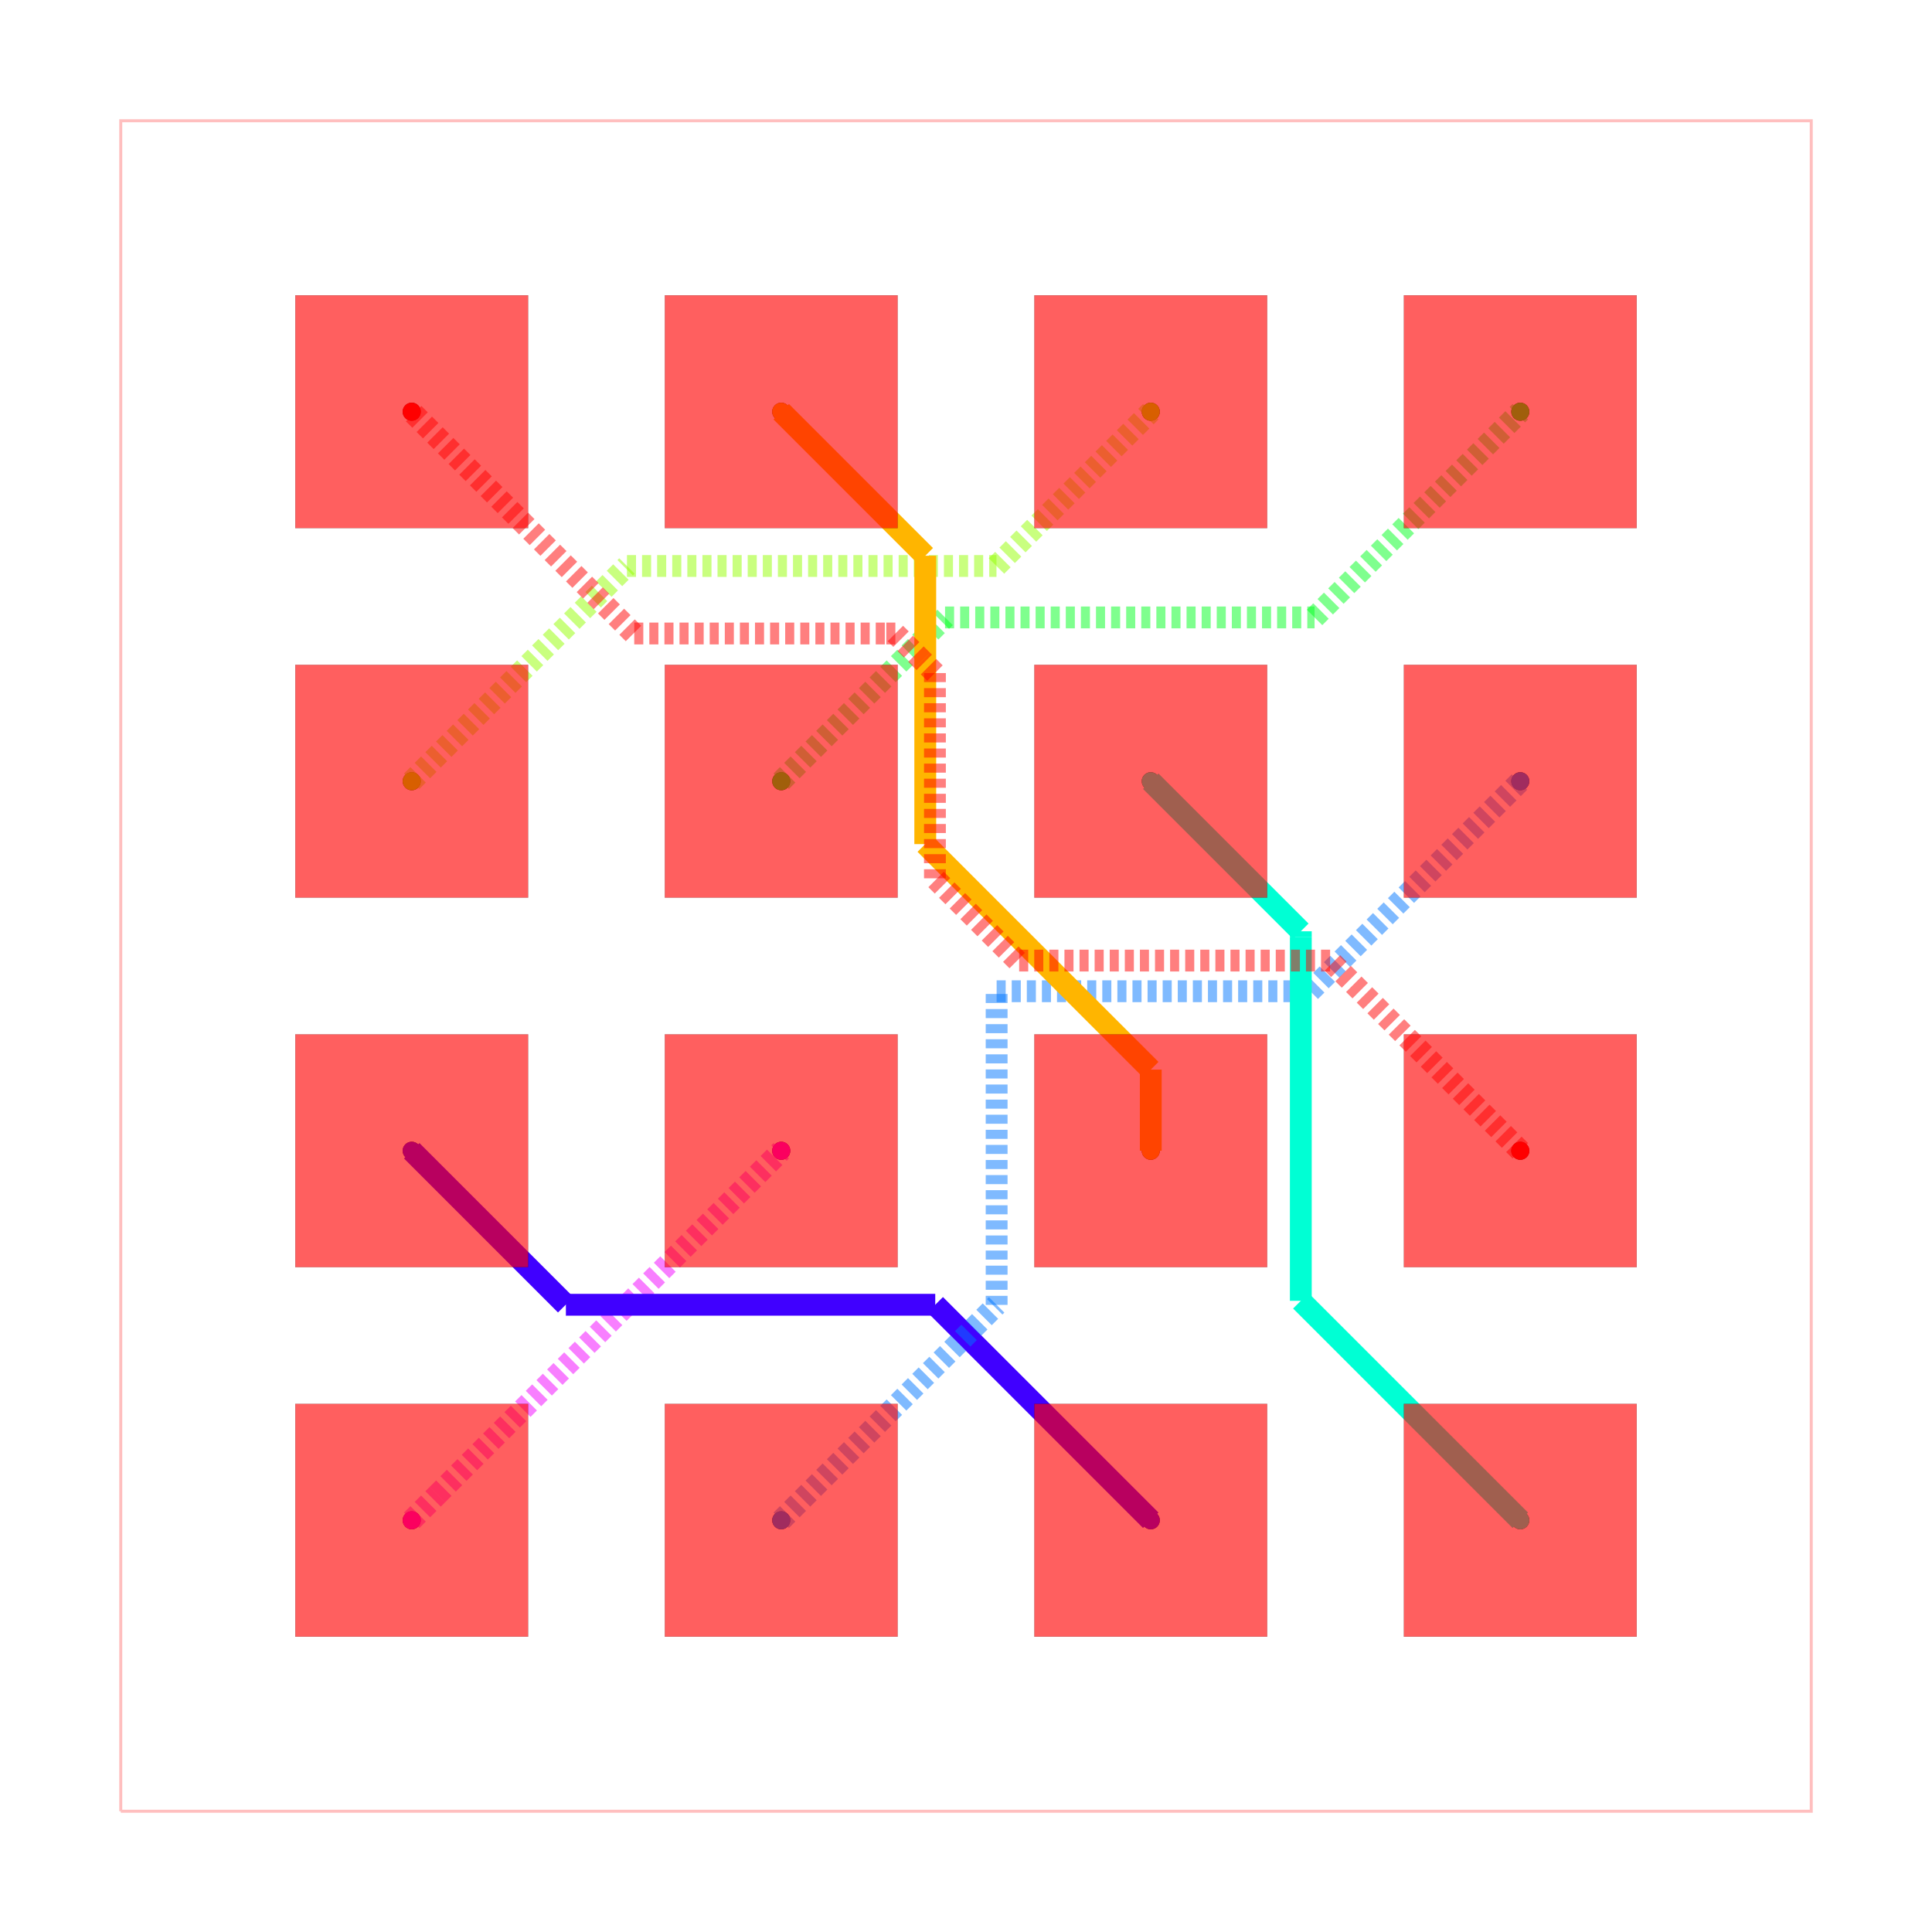
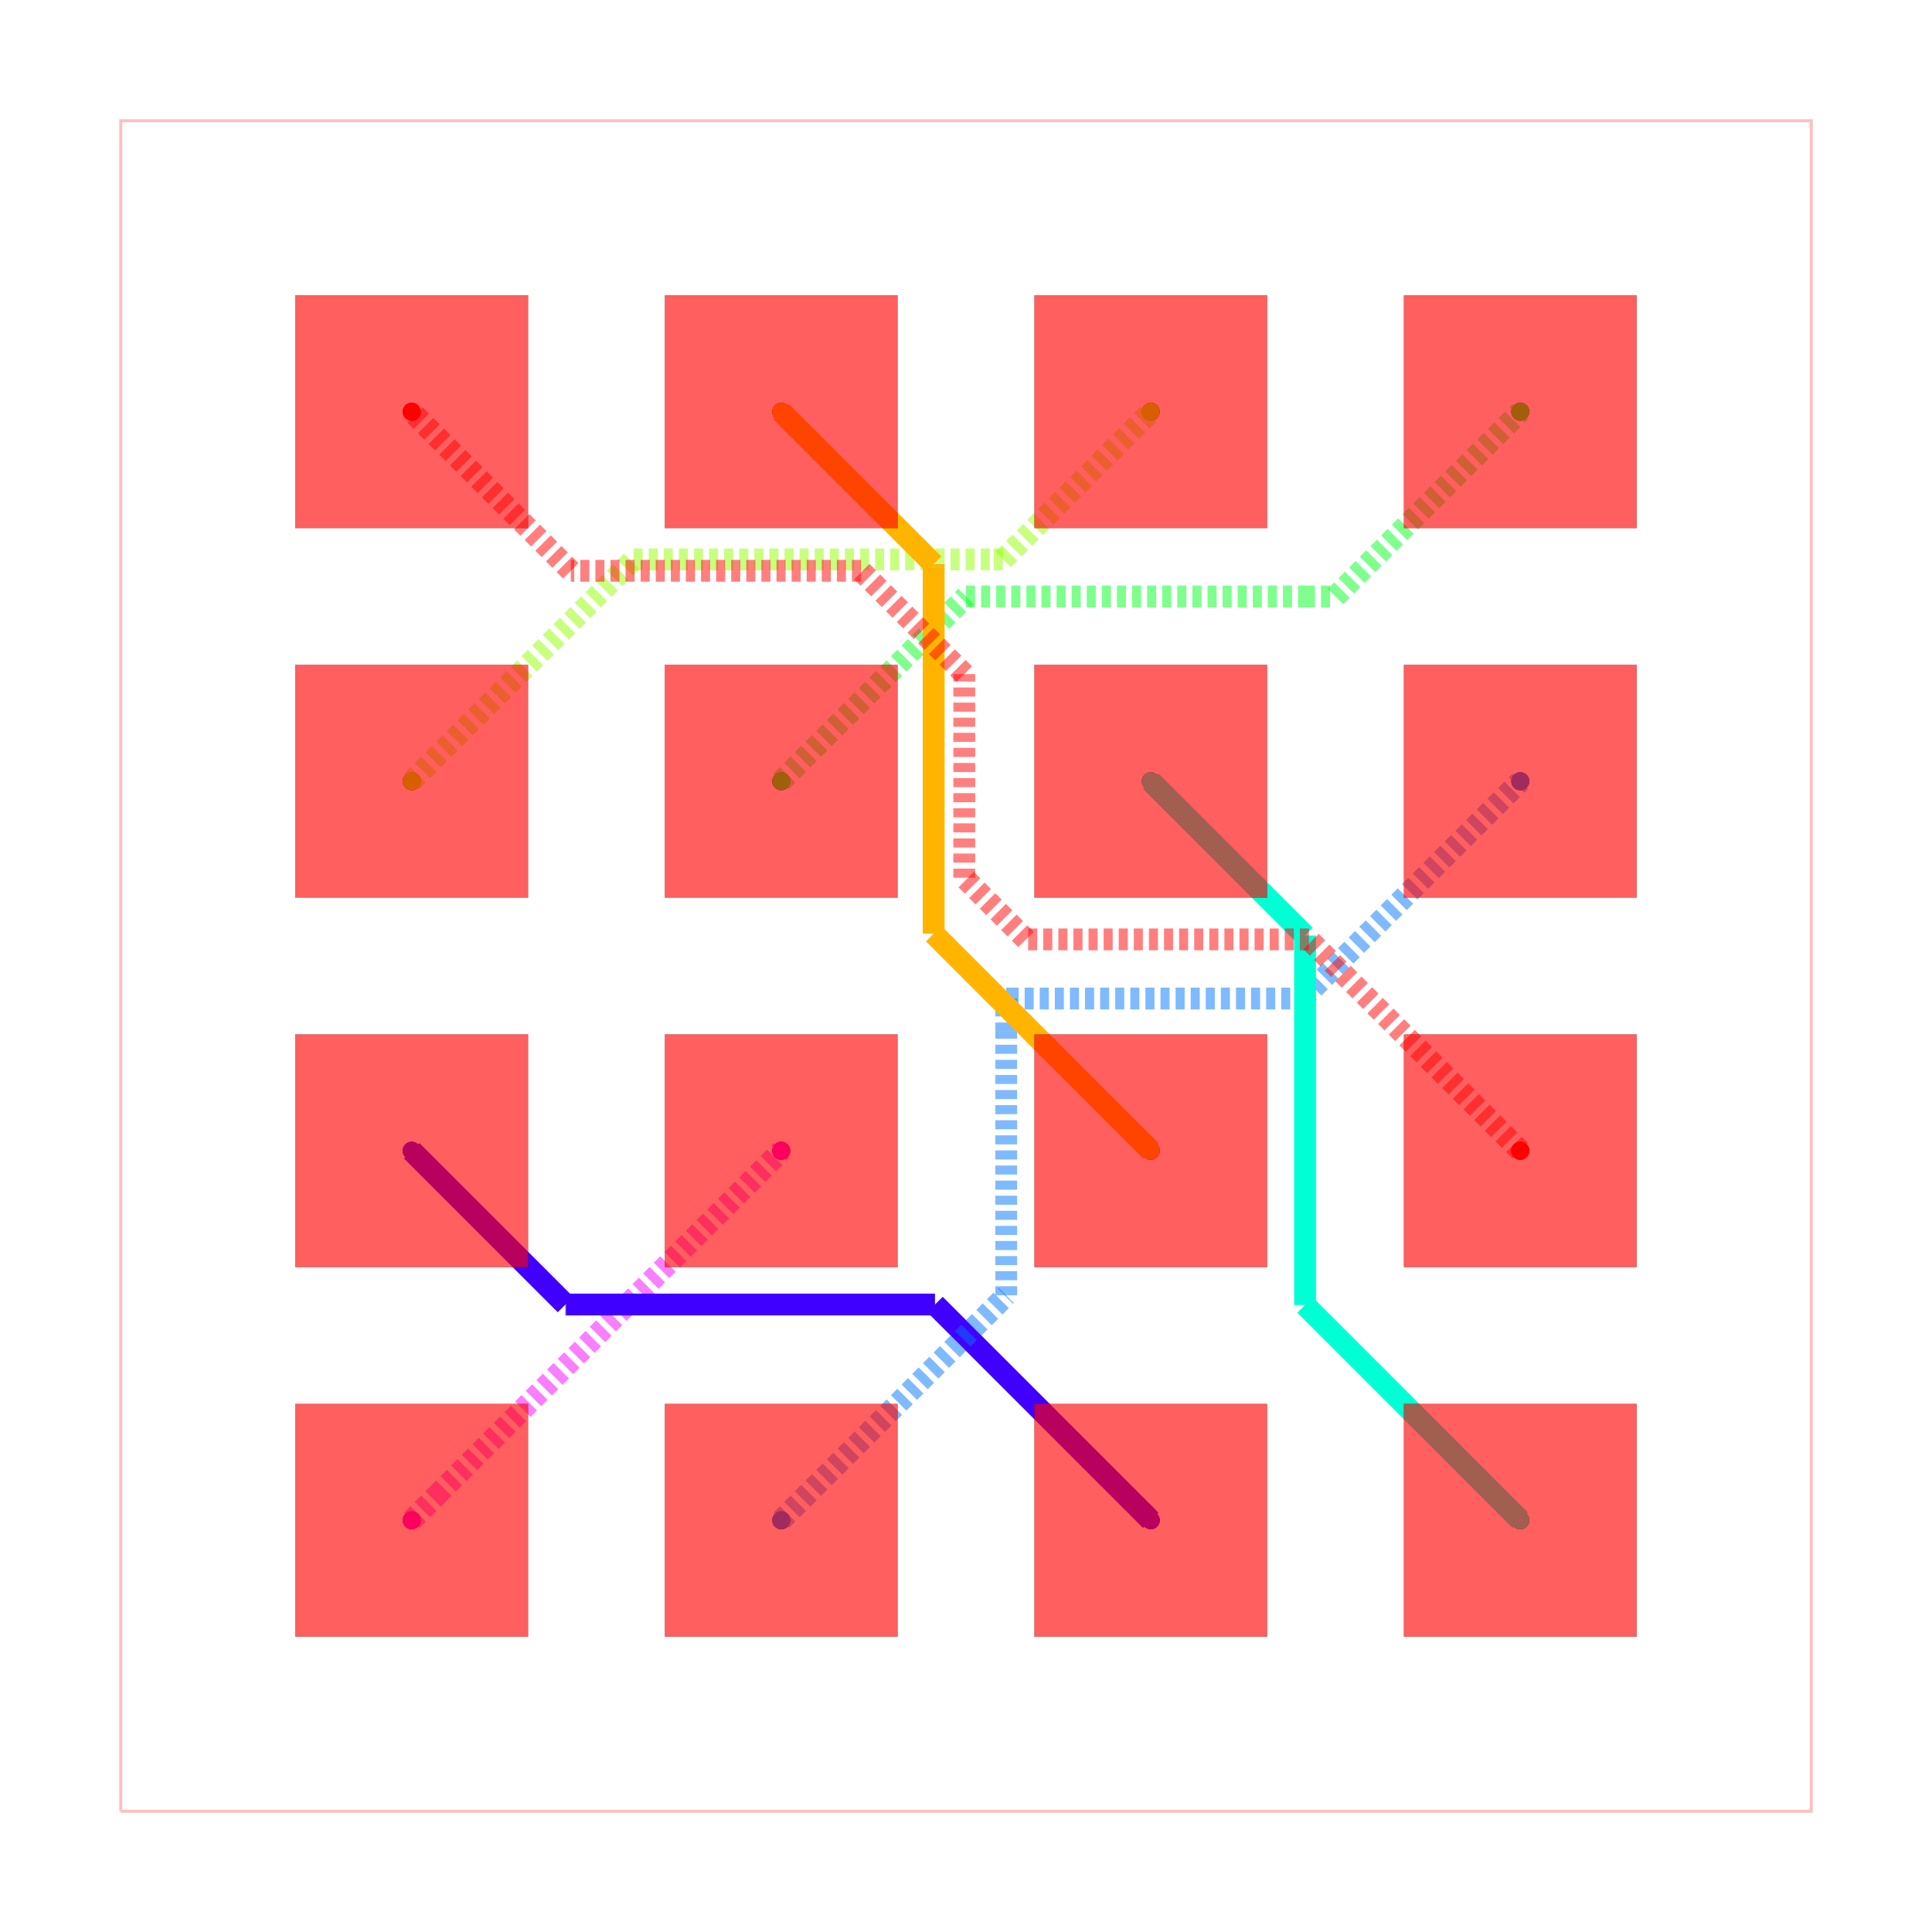
<svg xmlns="http://www.w3.org/2000/svg" width="640" height="640" viewBox="0 0 640 640">
  <rect width="100%" height="100%" fill="white" />
  <g>
    <circle data-type="point" data-label="source_net_0 pcb_port_0" data-x="-3.81" data-y="3.81" cx="136.386" cy="136.386" r="3" fill="black" />
  </g>
  <g>
    <circle data-type="point" data-label="source_net_0 pcb_port_11" data-x="3.81" data-y="-1.27" cx="503.614" cy="381.205" r="3" fill="black" />
  </g>
  <g>
    <circle data-type="point" data-label="source_net_1 pcb_port_1" data-x="-1.27" data-y="3.81" cx="258.795" cy="136.386" r="3" fill="black" />
  </g>
  <g>
    <circle data-type="point" data-label="source_net_1 pcb_port_10" data-x="1.27" data-y="-1.27" cx="381.205" cy="381.205" r="3" fill="black" />
  </g>
  <g>
    <circle data-type="point" data-label="source_net_2 pcb_port_2" data-x="1.27" data-y="3.81" cx="381.205" cy="136.386" r="3" fill="black" />
  </g>
  <g>
    <circle data-type="point" data-label="source_net_2 pcb_port_4" data-x="-3.81" data-y="1.27" cx="136.386" cy="258.795" r="3" fill="black" />
  </g>
  <g>
    <circle data-type="point" data-label="source_net_3 pcb_port_3" data-x="3.81" data-y="3.81" cx="503.614" cy="136.386" r="3" fill="black" />
  </g>
  <g>
    <circle data-type="point" data-label="source_net_3 pcb_port_5" data-x="-1.27" data-y="1.27" cx="258.795" cy="258.795" r="3" fill="black" />
  </g>
  <g>
    <circle data-type="point" data-label="source_net_4 pcb_port_6" data-x="1.27" data-y="1.27" cx="381.205" cy="258.795" r="3" fill="black" />
  </g>
  <g>
    <circle data-type="point" data-label="source_net_4 pcb_port_15" data-x="3.81" data-y="-3.81" cx="503.614" cy="503.614" r="3" fill="black" />
  </g>
  <g>
    <circle data-type="point" data-label="source_net_5 pcb_port_7" data-x="3.81" data-y="1.27" cx="503.614" cy="258.795" r="3" fill="black" />
  </g>
  <g>
    <circle data-type="point" data-label="source_net_5 pcb_port_13" data-x="-1.27" data-y="-3.81" cx="258.795" cy="503.614" r="3" fill="black" />
  </g>
  <g>
    <circle data-type="point" data-label="source_net_6 pcb_port_8" data-x="-3.81" data-y="-1.27" cx="136.386" cy="381.205" r="3" fill="black" />
  </g>
  <g>
    <circle data-type="point" data-label="source_net_6 pcb_port_14" data-x="1.27" data-y="-3.81" cx="381.205" cy="503.614" r="3" fill="black" />
  </g>
  <g>
    <circle data-type="point" data-label="source_net_7 pcb_port_9" data-x="-1.27" data-y="-1.27" cx="258.795" cy="381.205" r="3" fill="black" />
  </g>
  <g>
    <circle data-type="point" data-label="source_net_7 pcb_port_12" data-x="-3.81" data-y="-3.81" cx="136.386" cy="503.614" r="3" fill="black" />
  </g>
  <g>
    <circle data-type="point" data-label="source_net_0 (top,inner1,inner2,bottom)" data-x="-3.81" data-y="3.81" cx="136.386" cy="136.386" r="3" fill="hsl(0, 100%, 50%)" />
  </g>
  <g>
    <circle data-type="point" data-label="source_net_0 (top,inner1,inner2,bottom)" data-x="3.81" data-y="-1.27" cx="503.614" cy="381.205" r="3" fill="hsl(0, 100%, 50%)" />
  </g>
  <g>
    <circle data-type="point" data-label="source_net_1 (top,inner1,inner2,bottom)" data-x="-1.27" data-y="3.81" cx="258.795" cy="136.386" r="3" fill="hsl(42.5, 100%, 50%)" />
  </g>
  <g>
    <circle data-type="point" data-label="source_net_1 (top,inner1,inner2,bottom)" data-x="1.27" data-y="-1.27" cx="381.205" cy="381.205" r="3" fill="hsl(42.5, 100%, 50%)" />
  </g>
  <g>
    <circle data-type="point" data-label="source_net_2 (top,inner1,inner2,bottom)" data-x="1.27" data-y="3.81" cx="381.205" cy="136.386" r="3" fill="hsl(85, 100%, 50%)" />
  </g>
  <g>
    <circle data-type="point" data-label="source_net_2 (top,inner1,inner2,bottom)" data-x="-3.81" data-y="1.27" cx="136.386" cy="258.795" r="3" fill="hsl(85, 100%, 50%)" />
  </g>
  <g>
    <circle data-type="point" data-label="source_net_3 (top,inner1,inner2,bottom)" data-x="3.81" data-y="3.81" cx="503.614" cy="136.386" r="3" fill="hsl(127.5, 100%, 50%)" />
  </g>
  <g>
    <circle data-type="point" data-label="source_net_3 (top,inner1,inner2,bottom)" data-x="-1.27" data-y="1.27" cx="258.795" cy="258.795" r="3" fill="hsl(127.5, 100%, 50%)" />
  </g>
  <g>
    <circle data-type="point" data-label="source_net_4 (top,inner1,inner2,bottom)" data-x="1.27" data-y="1.27" cx="381.205" cy="258.795" r="3" fill="hsl(170, 100%, 50%)" />
  </g>
  <g>
    <circle data-type="point" data-label="source_net_4 (top,inner1,inner2,bottom)" data-x="3.81" data-y="-3.81" cx="503.614" cy="503.614" r="3" fill="hsl(170, 100%, 50%)" />
  </g>
  <g>
    <circle data-type="point" data-label="source_net_5 (top,inner1,inner2,bottom)" data-x="3.81" data-y="1.27" cx="503.614" cy="258.795" r="3" fill="hsl(212.5, 100%, 50%)" />
  </g>
  <g>
    <circle data-type="point" data-label="source_net_5 (top,inner1,inner2,bottom)" data-x="-1.27" data-y="-3.81" cx="258.795" cy="503.614" r="3" fill="hsl(212.5, 100%, 50%)" />
  </g>
  <g>
    <circle data-type="point" data-label="source_net_6 (top,inner1,inner2,bottom)" data-x="-3.81" data-y="-1.27" cx="136.386" cy="381.205" r="3" fill="hsl(255, 100%, 50%)" />
  </g>
  <g>
    <circle data-type="point" data-label="source_net_6 (top,inner1,inner2,bottom)" data-x="1.27" data-y="-3.81" cx="381.205" cy="503.614" r="3" fill="hsl(255, 100%, 50%)" />
  </g>
  <g>
    <circle data-type="point" data-label="source_net_7 (top,inner1,inner2,bottom)" data-x="-1.27" data-y="-1.27" cx="258.795" cy="381.205" r="3" fill="hsl(297.5, 100%, 50%)" />
  </g>
  <g>
    <circle data-type="point" data-label="source_net_7 (top,inner1,inner2,bottom)" data-x="-3.81" data-y="-3.81" cx="136.386" cy="503.614" r="3" fill="hsl(297.5, 100%, 50%)" />
  </g>
  <g>
    <polyline data-points="-5.8100000000000005,-5.8100000000000005 5.8100000000000005,-5.8100000000000005 5.8100000000000005,5.8100000000000005 -5.8100000000000005,5.8100000000000005 -5.8100000000000005,-5.8100000000000005" data-type="line" data-label="" points="40,600 600,600 600,40 40,40 40,600" fill="none" stroke="rgba(255,0,0,0.25)" stroke-width="1px" />
  </g>
  <g>
    <polyline data-points="-3.81,-3.81 -3.81,-3.81" data-type="line" data-label="" points="136.386,503.614 136.386,503.614" fill="none" stroke="rgba(242,0,255,0.5)" stroke-width="7.229" stroke-dasharray="3 2" />
  </g>
  <g>
    <polyline data-points="-3.81,-3.81 -3.6332282258262074,-3.6332282258262074" data-type="line" data-label="" points="136.386,503.614 144.905,495.095" fill="none" stroke="rgba(242,0,255,0.5)" stroke-width="7.229" stroke-dasharray="3 2" />
  </g>
  <g>
    <polyline data-points="-3.6332282258262074,-3.6332282258262074 -3.6332282258262074,-3.6332282258262074" data-type="line" data-label="" points="144.905,495.095 144.905,495.095" fill="none" stroke="rgba(242,0,255,0.5)" stroke-width="7.229" stroke-dasharray="3 2" />
  </g>
  <g>
    <polyline data-points="-3.6332282258262074,-3.6332282258262074 -1.27,-1.27" data-type="line" data-label="" points="144.905,495.095 258.795,381.205" fill="none" stroke="rgba(242,0,255,0.5)" stroke-width="7.229" stroke-dasharray="3 2" />
  </g>
  <g>
-     <polyline data-points="1.27,-3.81 -0.21142480508672135,-2.3285751949132787" data-type="line" data-label="" points="381.205,503.614 309.811,432.22" fill="none" stroke="hsl(255, 100%, 50%)" stroke-width="7.229" />
-   </g>
-   <g>
-     <polyline data-points="-0.21142480508672135,-2.3285751949132787 -2.748777305649588,-2.3285751949132787" data-type="line" data-label="" points="309.811,432.22 187.529,432.22" fill="none" stroke="hsl(255, 100%, 50%)" stroke-width="7.229" />
-   </g>
-   <g>
-     <polyline data-points="-2.748777305649588,-2.3285751949132787 -2.7514248050867214,-2.3285751949132787" data-type="line" data-label="" points="187.529,432.22 187.401,432.22" fill="none" stroke="hsl(255, 100%, 50%)" stroke-width="7.229" />
-   </g>
-   <g>
-     <polyline data-points="-2.7514248050867214,-2.3285751949132787 -3.81,-1.27" data-type="line" data-label="" points="187.401,432.22 136.386,381.205" fill="none" stroke="hsl(255, 100%, 50%)" stroke-width="7.229" />
-   </g>
-   <g>
-     <polyline data-points="-1.27,-3.81 0.2105737467738038,-2.3294262532261962" data-type="line" data-label="" points="258.795,503.614 330.148,432.262" fill="none" stroke="rgba(0,119,255,0.5)" stroke-width="7.229" stroke-dasharray="3 2" />
-   </g>
-   <g>
-     <polyline data-points="0.2105737467738038,-2.3294262532261962 0.21057374677380386,-0.17348928071835196" data-type="line" data-label="" points="330.148,432.262 330.148,328.361" fill="none" stroke="rgba(0,119,255,0.5)" stroke-width="7.229" stroke-dasharray="3 2" />
-   </g>
-   <g>
-     <polyline data-points="0.21057374677380386,-0.17348928071835196 2.3665107192816484,-0.17348928071835196" data-type="line" data-label="" points="330.148,328.361 434.049,328.361" fill="none" stroke="rgba(0,119,255,0.5)" stroke-width="7.229" stroke-dasharray="3 2" />
-   </g>
-   <g>
-     <polyline data-points="2.3665107192816484,-0.17348928071835196 3.81,1.27" data-type="line" data-label="" points="434.049,328.361 503.614,258.795" fill="none" stroke="rgba(0,119,255,0.5)" stroke-width="7.229" stroke-dasharray="3 2" />
-   </g>
-   <g>
-     <polyline data-points="3.81,-3.81 2.3013936732035645,-2.3013936732035645" data-type="line" data-label="" points="503.614,503.614 430.911,430.911" fill="none" stroke="hsl(170, 100%, 50%)" stroke-width="7.229" />
-   </g>
-   <g>
-     <polyline data-points="2.3013936732035645,-2.3013936732035645 2.3013936732035645,0.1975268216105831" data-type="line" data-label="" points="430.911,430.911 430.911,310.481" fill="none" stroke="hsl(170, 100%, 50%)" stroke-width="7.229" />
-   </g>
-   <g>
-     <polyline data-points="2.3013936732035645,0.1975268216105831 2.3013936732035645,0.23860632679643556" data-type="line" data-label="" points="430.911,310.481 430.911,308.501" fill="none" stroke="hsl(170, 100%, 50%)" stroke-width="7.229" />
-   </g>
-   <g>
-     <polyline data-points="2.3013936732035645,0.23860632679643556 1.27,1.27" data-type="line" data-label="" points="430.911,308.501 381.205,258.795" fill="none" stroke="hsl(170, 100%, 50%)" stroke-width="7.229" />
-   </g>
-   <g>
-     <polyline data-points="-1.27,1.27 -0.14401059744080458,2.3959894025591955" data-type="line" data-label="" points="258.795,258.795 313.06,204.531" fill="none" stroke="rgba(0,255,30,0.5)" stroke-width="7.229" stroke-dasharray="3 2" />
-   </g>
-   <g>
-     <polyline data-points="-0.14401059744080458,2.3959894025591955 2.3959894025591955,2.3959894025591955" data-type="line" data-label="" points="313.06,204.531 435.469,204.531" fill="none" stroke="rgba(0,255,30,0.5)" stroke-width="7.229" stroke-dasharray="3 2" />
-   </g>
-   <g>
-     <polyline data-points="2.3959894025591955,2.3959894025591955 2.3959894025591955,2.3959894025591955" data-type="line" data-label="" points="435.469,204.531 435.469,204.531" fill="none" stroke="rgba(0,255,30,0.5)" stroke-width="7.229" stroke-dasharray="3 2" />
-   </g>
-   <g>
-     <polyline data-points="2.3959894025591955,2.3959894025591955 3.81,3.81" data-type="line" data-label="" points="435.469,204.531 503.614,136.386" fill="none" stroke="rgba(0,255,30,0.5)" stroke-width="7.229" stroke-dasharray="3 2" />
-   </g>
-   <g>
-     <polyline data-points="-3.81,1.27 -2.330462690581848,2.749537309418152" data-type="line" data-label="" points="136.386,258.795 207.689,187.492" fill="none" stroke="rgba(149,255,0,0.5)" stroke-width="7.229" stroke-dasharray="3 2" />
-   </g>
-   <g>
-     <polyline data-points="-2.330462690581848,2.749537309418152 0.20953730941815213,2.749537309418152" data-type="line" data-label="" points="207.689,187.492 330.098,187.492" fill="none" stroke="rgba(149,255,0,0.5)" stroke-width="7.229" stroke-dasharray="3 2" />
-   </g>
-   <g>
-     <polyline data-points="0.20953730941815213,2.749537309418152 0.20953730941815213,2.749537309418152" data-type="line" data-label="" points="330.098,187.492 330.098,187.492" fill="none" stroke="rgba(149,255,0,0.5)" stroke-width="7.229" stroke-dasharray="3 2" />
-   </g>
-   <g>
-     <polyline data-points="0.20953730941815213,2.749537309418152 1.27,3.81" data-type="line" data-label="" points="330.098,187.492 381.205,136.386" fill="none" stroke="rgba(149,255,0,0.5)" stroke-width="7.229" stroke-dasharray="3 2" />
-   </g>
-   <g>
-     <polyline data-points="1.27,-1.27 1.27,-0.7121720327448761" data-type="line" data-label="" points="381.205,381.205 381.205,354.322" fill="none" stroke="hsl(42.5, 100%, 50%)" stroke-width="7.229" />
-   </g>
-   <g>
-     <polyline data-points="1.27,-0.7121720327448761 -0.28001478914555683,0.8378427564006808" data-type="line" data-label="" points="381.205,354.322 306.505,279.622" fill="none" stroke="hsl(42.5, 100%, 50%)" stroke-width="7.229" />
-   </g>
-   <g>
-     <polyline data-points="-0.28001478914555683,0.8378427564006808 -0.28001478914555683,2.820014789145557" data-type="line" data-label="" points="306.505,279.622 306.505,184.096" fill="none" stroke="hsl(42.5, 100%, 50%)" stroke-width="7.229" />
-   </g>
-   <g>
-     <polyline data-points="-0.28001478914555683,2.820014789145557 -1.27,3.81" data-type="line" data-label="" points="306.505,184.096 258.795,136.386" fill="none" stroke="hsl(42.5, 100%, 50%)" stroke-width="7.229" />
-   </g>
-   <g>
-     <polyline data-points="3.81,-1.27 2.502673836045921,0.03732616395407917" data-type="line" data-label="" points="503.614,381.205 440.611,318.201" fill="none" stroke="rgba(255,0,0,0.5)" stroke-width="7.229" stroke-dasharray="3 2" />
-   </g>
-   <g>
-     <polyline data-points="2.502673836045921,0.03732616395407917 0.35187365186216035,0.03732616395407923" data-type="line" data-label="" points="440.611,318.201 336.958,318.201" fill="none" stroke="rgba(255,0,0,0.5)" stroke-width="7.229" stroke-dasharray="3 2" />
-   </g>
-   <g>
-     <polyline data-points="0.35187365186216035,0.03732616395407923 -0.21352353801982182,0.6027233538360615" data-type="line" data-label="" points="336.958,318.201 309.71,290.953" fill="none" stroke="rgba(255,0,0,0.5)" stroke-width="7.229" stroke-dasharray="3 2" />
-   </g>
-   <g>
-     <polyline data-points="-0.21352353801982182,0.6027233538360615 -0.21352353801982182,2.0135235380198218" data-type="line" data-label="" points="309.71,290.953 309.71,222.963" fill="none" stroke="rgba(255,0,0,0.5)" stroke-width="7.229" stroke-dasharray="3 2" />
-   </g>
-   <g>
-     <polyline data-points="-0.21352353801982182,2.0135235380198218 -0.3,2.1" data-type="line" data-label="" points="309.71,222.963 305.542,218.795" fill="none" stroke="rgba(255,0,0,0.5)" stroke-width="7.229" stroke-dasharray="3 2" />
-   </g>
-   <g>
-     <polyline data-points="-0.3,2.1 -0.48556240857693717,2.2855624085769373" data-type="line" data-label="" points="305.542,218.795 296.599,209.852" fill="none" stroke="rgba(255,0,0,0.5)" stroke-width="7.229" stroke-dasharray="3 2" />
-   </g>
-   <g>
-     <polyline data-points="-0.48556240857693717,2.2855624085769373 -0.5581541205140973,2.2855624085769373" data-type="line" data-label="" points="296.599,209.852 293.101,209.852" fill="none" stroke="rgba(255,0,0,0.5)" stroke-width="7.229" stroke-dasharray="3 2" />
-   </g>
-   <g>
-     <polyline data-points="-0.5581541205140973,2.2855624085769373 -2.2855624085769373,2.2855624085769373" data-type="line" data-label="" points="293.101,209.852 209.852,209.852" fill="none" stroke="rgba(255,0,0,0.5)" stroke-width="7.229" stroke-dasharray="3 2" />
-   </g>
-   <g>
-     <polyline data-points="-2.2855624085769373,2.2855624085769373 -3.81,3.81" data-type="line" data-label="" points="209.852,209.852 136.386,136.386" fill="none" stroke="rgba(255,0,0,0.5)" stroke-width="7.229" stroke-dasharray="3 2" />
+     <polyline data-points="1.27,-3.81 -0.2130849889956945,-2.3269150110043055" data-type="line" data-label="" points="381.205,503.614 309.731,432.14" fill="none" stroke="hsl(255, 100%, 50%)" stroke-width="7.229" />
+   </g>
+   <g>
+     <polyline data-points="-0.2130849889956945,-2.3269150110043055 -2.748090736388127,-2.3269150110043055" data-type="line" data-label="" points="309.731,432.14 187.562,432.14" fill="none" stroke="hsl(255, 100%, 50%)" stroke-width="7.229" />
+   </g>
+   <g>
+     <polyline data-points="-2.748090736388127,-2.3269150110043055 -2.7530849889956945,-2.3269150110043055" data-type="line" data-label="" points="187.562,432.14 187.321,432.14" fill="none" stroke="hsl(255, 100%, 50%)" stroke-width="7.229" />
+   </g>
+   <g>
+     <polyline data-points="-2.7530849889956945,-2.3269150110043055 -3.81,-1.27" data-type="line" data-label="" points="187.321,432.14 136.386,381.205" fill="none" stroke="hsl(255, 100%, 50%)" stroke-width="7.229" />
+   </g>
+   <g>
+     <polyline data-points="-1.27,-3.81 0.2764037384543867,-2.2635962615456133" data-type="line" data-label="" points="258.795,503.614 333.321,429.089" fill="none" stroke="rgba(0,119,255,0.5)" stroke-width="7.229" stroke-dasharray="3 2" />
+   </g>
+   <g>
+     <polyline data-points="0.2764037384543867,-2.2635962615456133 0.2764037384543867,-0.450630272254092" data-type="line" data-label="" points="333.321,429.089 333.321,341.717" fill="none" stroke="rgba(0,119,255,0.5)" stroke-width="7.229" stroke-dasharray="3 2" />
+   </g>
+   <g>
+     <polyline data-points="0.2764037384543867,-0.450630272254092 0.2764037384543867,-0.22359626154561374" data-type="line" data-label="" points="333.321,341.717 333.321,330.776" fill="none" stroke="rgba(0,119,255,0.5)" stroke-width="7.229" stroke-dasharray="3 2" />
+   </g>
+   <g>
+     <polyline data-points="0.2764037384543867,-0.22359626154561374 0.29935634837186226,-0.22359626154561374" data-type="line" data-label="" points="333.321,330.776 334.427,330.776" fill="none" stroke="rgba(0,119,255,0.5)" stroke-width="7.229" stroke-dasharray="3 2" />
+   </g>
+   <g>
+     <polyline data-points="0.29935634837186226,-0.22359626154561374 2.3164037384543863,-0.22359626154561374" data-type="line" data-label="" points="334.427,330.776 431.634,330.776" fill="none" stroke="rgba(0,119,255,0.5)" stroke-width="7.229" stroke-dasharray="3 2" />
+   </g>
+   <g>
+     <polyline data-points="2.3164037384543863,-0.22359626154561374 3.81,1.27" data-type="line" data-label="" points="431.634,330.776 503.614,258.795" fill="none" stroke="rgba(0,119,255,0.5)" stroke-width="7.229" stroke-dasharray="3 2" />
+   </g>
+   <g>
+     <polyline data-points="3.81,-3.81 2.330451321508649,-2.330451321508649" data-type="line" data-label="" points="503.614,503.614 432.311,432.311" fill="none" stroke="hsl(170, 100%, 50%)" stroke-width="7.229" />
+   </g>
+   <g>
+     <polyline data-points="2.330451321508649,-2.330451321508649 2.330451321508649,0.20954867849135106" data-type="line" data-label="" points="432.311,432.311 432.311,309.901" fill="none" stroke="hsl(170, 100%, 50%)" stroke-width="7.229" />
+   </g>
+   <g>
+     <polyline data-points="2.330451321508649,0.20954867849135106 2.330451321508649,0.20954867849135106" data-type="line" data-label="" points="432.311,309.901 432.311,309.901" fill="none" stroke="hsl(170, 100%, 50%)" stroke-width="7.229" />
+   </g>
+   <g>
+     <polyline data-points="2.330451321508649,0.20954867849135106 1.27,1.27" data-type="line" data-label="" points="432.311,309.901 381.205,258.795" fill="none" stroke="hsl(170, 100%, 50%)" stroke-width="7.229" />
+   </g>
+   <g>
+     <polyline data-points="-1.27,1.27 0,2.54" data-type="line" data-label="" points="258.795,258.795 320,197.59" fill="none" stroke="rgba(0,255,30,0.5)" stroke-width="7.229" stroke-dasharray="3 2" />
+   </g>
+   <g>
+     <polyline data-points="0,2.54 2.336415311571351,2.54" data-type="line" data-label="" points="320,197.59 432.598,197.59" fill="none" stroke="rgba(0,255,30,0.5)" stroke-width="7.229" stroke-dasharray="3 2" />
+   </g>
+   <g>
+     <polyline data-points="2.336415311571351,2.54 2.54,2.54" data-type="line" data-label="" points="432.598,197.59 442.41,197.59" fill="none" stroke="rgba(0,255,30,0.5)" stroke-width="7.229" stroke-dasharray="3 2" />
+   </g>
+   <g>
+     <polyline data-points="2.54,2.54 3.81,3.81" data-type="line" data-label="" points="442.41,197.59 503.614,136.386" fill="none" stroke="rgba(0,255,30,0.5)" stroke-width="7.229" stroke-dasharray="3 2" />
+   </g>
+   <g>
+     <polyline data-points="-3.81,1.27 -2.2850080130958608,2.7949919869041393" data-type="line" data-label="" points="136.386,258.795 209.879,185.302" fill="none" stroke="rgba(149,255,0,0.5)" stroke-width="7.229" stroke-dasharray="3 2" />
+   </g>
+   <g>
+     <polyline data-points="-2.2850080130958608,2.7949919869041393 0.19080701273405637,2.7949919869041393" data-type="line" data-label="" points="209.879,185.302 329.196,185.302" fill="none" stroke="rgba(149,255,0,0.5)" stroke-width="7.229" stroke-dasharray="3 2" />
+   </g>
+   <g>
+     <polyline data-points="0.19080701273405637,2.7949919869041393 0.25499198690413927,2.7949919869041393" data-type="line" data-label="" points="329.196,185.302 332.289,185.302" fill="none" stroke="rgba(149,255,0,0.5)" stroke-width="7.229" stroke-dasharray="3 2" />
+   </g>
+   <g>
+     <polyline data-points="0.25499198690413927,2.7949919869041393 1.27,3.81" data-type="line" data-label="" points="332.289,185.302 381.205,136.386" fill="none" stroke="rgba(149,255,0,0.5)" stroke-width="7.229" stroke-dasharray="3 2" />
+   </g>
+   <g>
+     <polyline data-points="1.27,-1.27 -0.22225880151477906,0.22225880151477906" data-type="line" data-label="" points="381.205,381.205 309.289,309.289" fill="none" stroke="hsl(42.5, 100%, 50%)" stroke-width="7.229" />
+   </g>
+   <g>
+     <polyline data-points="-0.22225880151477906,0.22225880151477906 -0.22225880151477911,2.7442906795709923" data-type="line" data-label="" points="309.289,309.289 309.289,187.745" fill="none" stroke="hsl(42.5, 100%, 50%)" stroke-width="7.229" />
+   </g>
+   <g>
+     <polyline data-points="-0.22225880151477911,2.7442906795709923 -0.22225880151477911,2.762258801514779" data-type="line" data-label="" points="309.289,187.745 309.289,186.879" fill="none" stroke="hsl(42.5, 100%, 50%)" stroke-width="7.229" />
+   </g>
+   <g>
+     <polyline data-points="-0.22225880151477911,2.762258801514779 -1.27,3.81" data-type="line" data-label="" points="309.289,186.879 258.795,136.386" fill="none" stroke="hsl(42.5, 100%, 50%)" stroke-width="7.229" />
+   </g>
+   <g>
+     <polyline data-points="3.81,-1.27 2.3570218308191966,0.18297816918080345" data-type="line" data-label="" points="503.614,381.205 433.591,311.182" fill="none" stroke="rgba(255,0,0,0.5)" stroke-width="7.229" stroke-dasharray="3 2" />
+   </g>
+   <g>
+     <polyline data-points="2.3570218308191966,0.18297816918080345 0.41227241912039153,0.18297816918080356" data-type="line" data-label="" points="433.591,311.182 339.869,311.182" fill="none" stroke="rgba(255,0,0,0.5)" stroke-width="7.229" stroke-dasharray="3 2" />
+   </g>
+   <g>
+     <polyline data-points="0.41227241912039153,0.18297816918080356 -0.01178211636903187,0.607032704670227" data-type="line" data-label="" points="339.869,311.182 319.432,290.745" fill="none" stroke="rgba(255,0,0,0.5)" stroke-width="7.229" stroke-dasharray="3 2" />
+   </g>
+   <g>
+     <polyline data-points="-0.01178211636903187,0.607032704670227 -0.01178211636903189,2.006712410556" data-type="line" data-label="" points="319.432,290.745 319.432,223.291" fill="none" stroke="rgba(255,0,0,0.5)" stroke-width="7.229" stroke-dasharray="3 2" />
+   </g>
+   <g>
+     <polyline data-points="-0.01178211636903189,2.006712410556 -0.7216465199145312,2.7165768141014994" data-type="line" data-label="" points="319.432,223.291 285.222,189.081" fill="none" stroke="rgba(255,0,0,0.5)" stroke-width="7.229" stroke-dasharray="3 2" />
+   </g>
+   <g>
+     <polyline data-points="-0.7216465199145312,2.7165768141014994 -2.7165768141014994,2.7165768141014994" data-type="line" data-label="" points="285.222,189.081 189.081,189.081" fill="none" stroke="rgba(255,0,0,0.5)" stroke-width="7.229" stroke-dasharray="3 2" />
+   </g>
+   <g>
+     <polyline data-points="-2.7165768141014994,2.7165768141014994 -2.7165768141014994,2.7165768141014994" data-type="line" data-label="" points="189.081,189.081 189.081,189.081" fill="none" stroke="rgba(255,0,0,0.5)" stroke-width="7.229" stroke-dasharray="3 2" />
+   </g>
+   <g>
+     <polyline data-points="-2.7165768141014994,2.7165768141014994 -3.81,3.81" data-type="line" data-label="" points="189.081,189.081 136.386,136.386" fill="none" stroke="rgba(255,0,0,0.5)" stroke-width="7.229" stroke-dasharray="3 2" />
  </g>
  <g>
    <rect data-type="rect" data-label="top, inner1, inner2, bottom" data-x="-3.81" data-y="3.81" x="97.831" y="97.831" width="77.108" height="77.108" fill="rgba(255,0,0,0.25)" stroke="black" stroke-width="0.021" />
  </g>
  <g>
    <rect data-type="rect" data-label="top, inner1, inner2, bottom" data-x="-1.27" data-y="3.81" x="220.241" y="97.831" width="77.108" height="77.108" fill="rgba(255,0,0,0.25)" stroke="black" stroke-width="0.021" />
  </g>
  <g>
    <rect data-type="rect" data-label="top, inner1, inner2, bottom" data-x="1.27" data-y="3.81" x="342.651" y="97.831" width="77.108" height="77.108" fill="rgba(255,0,0,0.25)" stroke="black" stroke-width="0.021" />
  </g>
  <g>
    <rect data-type="rect" data-label="top, inner1, inner2, bottom" data-x="3.81" data-y="3.81" x="465.06" y="97.831" width="77.108" height="77.108" fill="rgba(255,0,0,0.25)" stroke="black" stroke-width="0.021" />
  </g>
  <g>
    <rect data-type="rect" data-label="top, inner1, inner2, bottom" data-x="-3.81" data-y="1.27" x="97.831" y="220.241" width="77.108" height="77.108" fill="rgba(255,0,0,0.25)" stroke="black" stroke-width="0.021" />
  </g>
  <g>
    <rect data-type="rect" data-label="top, inner1, inner2, bottom" data-x="-1.27" data-y="1.27" x="220.241" y="220.241" width="77.108" height="77.108" fill="rgba(255,0,0,0.25)" stroke="black" stroke-width="0.021" />
  </g>
  <g>
    <rect data-type="rect" data-label="top, inner1, inner2, bottom" data-x="1.27" data-y="1.27" x="342.651" y="220.241" width="77.108" height="77.108" fill="rgba(255,0,0,0.25)" stroke="black" stroke-width="0.021" />
  </g>
  <g>
    <rect data-type="rect" data-label="top, inner1, inner2, bottom" data-x="3.81" data-y="1.27" x="465.06" y="220.241" width="77.108" height="77.108" fill="rgba(255,0,0,0.25)" stroke="black" stroke-width="0.021" />
  </g>
  <g>
    <rect data-type="rect" data-label="top, inner1, inner2, bottom" data-x="-3.81" data-y="-1.27" x="97.831" y="342.651" width="77.108" height="77.108" fill="rgba(255,0,0,0.25)" stroke="black" stroke-width="0.021" />
  </g>
  <g>
    <rect data-type="rect" data-label="top, inner1, inner2, bottom" data-x="-1.27" data-y="-1.27" x="220.241" y="342.651" width="77.108" height="77.108" fill="rgba(255,0,0,0.25)" stroke="black" stroke-width="0.021" />
  </g>
  <g>
    <rect data-type="rect" data-label="top, inner1, inner2, bottom" data-x="1.27" data-y="-1.27" x="342.651" y="342.651" width="77.108" height="77.108" fill="rgba(255,0,0,0.25)" stroke="black" stroke-width="0.021" />
  </g>
  <g>
    <rect data-type="rect" data-label="top, inner1, inner2, bottom" data-x="3.81" data-y="-1.27" x="465.06" y="342.651" width="77.108" height="77.108" fill="rgba(255,0,0,0.25)" stroke="black" stroke-width="0.021" />
  </g>
  <g>
    <rect data-type="rect" data-label="top, inner1, inner2, bottom" data-x="-3.81" data-y="-3.81" x="97.831" y="465.06" width="77.108" height="77.108" fill="rgba(255,0,0,0.25)" stroke="black" stroke-width="0.021" />
  </g>
  <g>
    <rect data-type="rect" data-label="top, inner1, inner2, bottom" data-x="-1.27" data-y="-3.81" x="220.241" y="465.06" width="77.108" height="77.108" fill="rgba(255,0,0,0.25)" stroke="black" stroke-width="0.021" />
  </g>
  <g>
    <rect data-type="rect" data-label="top, inner1, inner2, bottom" data-x="1.27" data-y="-3.81" x="342.651" y="465.06" width="77.108" height="77.108" fill="rgba(255,0,0,0.25)" stroke="black" stroke-width="0.021" />
  </g>
  <g>
    <rect data-type="rect" data-label="top, inner1, inner2, bottom" data-x="3.81" data-y="-3.81" x="465.06" y="465.06" width="77.108" height="77.108" fill="rgba(255,0,0,0.25)" stroke="black" stroke-width="0.021" />
  </g>
  <g>
    <rect data-type="rect" data-label="" data-x="-3.81" data-y="3.81" x="97.831" y="97.831" width="77.108" height="77.108" fill="rgba(255,0,0,0.5)" stroke="black" stroke-width="0.021" />
  </g>
  <g>
    <rect data-type="rect" data-label="" data-x="-1.27" data-y="3.81" x="220.241" y="97.831" width="77.108" height="77.108" fill="rgba(255,0,0,0.5)" stroke="black" stroke-width="0.021" />
  </g>
  <g>
    <rect data-type="rect" data-label="" data-x="1.27" data-y="3.81" x="342.651" y="97.831" width="77.108" height="77.108" fill="rgba(255,0,0,0.5)" stroke="black" stroke-width="0.021" />
  </g>
  <g>
    <rect data-type="rect" data-label="" data-x="3.81" data-y="3.81" x="465.06" y="97.831" width="77.108" height="77.108" fill="rgba(255,0,0,0.5)" stroke="black" stroke-width="0.021" />
  </g>
  <g>
    <rect data-type="rect" data-label="" data-x="-3.81" data-y="1.27" x="97.831" y="220.241" width="77.108" height="77.108" fill="rgba(255,0,0,0.5)" stroke="black" stroke-width="0.021" />
  </g>
  <g>
    <rect data-type="rect" data-label="" data-x="-1.27" data-y="1.27" x="220.241" y="220.241" width="77.108" height="77.108" fill="rgba(255,0,0,0.5)" stroke="black" stroke-width="0.021" />
  </g>
  <g>
    <rect data-type="rect" data-label="" data-x="1.27" data-y="1.27" x="342.651" y="220.241" width="77.108" height="77.108" fill="rgba(255,0,0,0.5)" stroke="black" stroke-width="0.021" />
  </g>
  <g>
    <rect data-type="rect" data-label="" data-x="3.81" data-y="1.27" x="465.06" y="220.241" width="77.108" height="77.108" fill="rgba(255,0,0,0.5)" stroke="black" stroke-width="0.021" />
  </g>
  <g>
    <rect data-type="rect" data-label="" data-x="-3.81" data-y="-1.27" x="97.831" y="342.651" width="77.108" height="77.108" fill="rgba(255,0,0,0.5)" stroke="black" stroke-width="0.021" />
  </g>
  <g>
    <rect data-type="rect" data-label="" data-x="-1.27" data-y="-1.27" x="220.241" y="342.651" width="77.108" height="77.108" fill="rgba(255,0,0,0.5)" stroke="black" stroke-width="0.021" />
  </g>
  <g>
    <rect data-type="rect" data-label="" data-x="1.27" data-y="-1.27" x="342.651" y="342.651" width="77.108" height="77.108" fill="rgba(255,0,0,0.5)" stroke="black" stroke-width="0.021" />
  </g>
  <g>
    <rect data-type="rect" data-label="" data-x="3.81" data-y="-1.27" x="465.06" y="342.651" width="77.108" height="77.108" fill="rgba(255,0,0,0.5)" stroke="black" stroke-width="0.021" />
  </g>
  <g>
    <rect data-type="rect" data-label="" data-x="-3.81" data-y="-3.81" x="97.831" y="465.06" width="77.108" height="77.108" fill="rgba(255,0,0,0.5)" stroke="black" stroke-width="0.021" />
  </g>
  <g>
    <rect data-type="rect" data-label="" data-x="-1.27" data-y="-3.81" x="220.241" y="465.06" width="77.108" height="77.108" fill="rgba(255,0,0,0.5)" stroke="black" stroke-width="0.021" />
  </g>
  <g>
    <rect data-type="rect" data-label="" data-x="1.27" data-y="-3.81" x="342.651" y="465.06" width="77.108" height="77.108" fill="rgba(255,0,0,0.5)" stroke="black" stroke-width="0.021" />
  </g>
  <g>
    <rect data-type="rect" data-label="" data-x="3.81" data-y="-3.81" x="465.06" y="465.06" width="77.108" height="77.108" fill="rgba(255,0,0,0.5)" stroke="black" stroke-width="0.021" />
  </g>
  <g id="crosshair" style="display: none">
    <line id="crosshair-h" y1="0" y2="640" stroke="#666" stroke-width="0.5" />
    <line id="crosshair-v" x1="0" x2="640" stroke="#666" stroke-width="0.5" />
    <text id="coordinates" font-family="monospace" font-size="12" fill="#666" />
  </g>
</svg>
